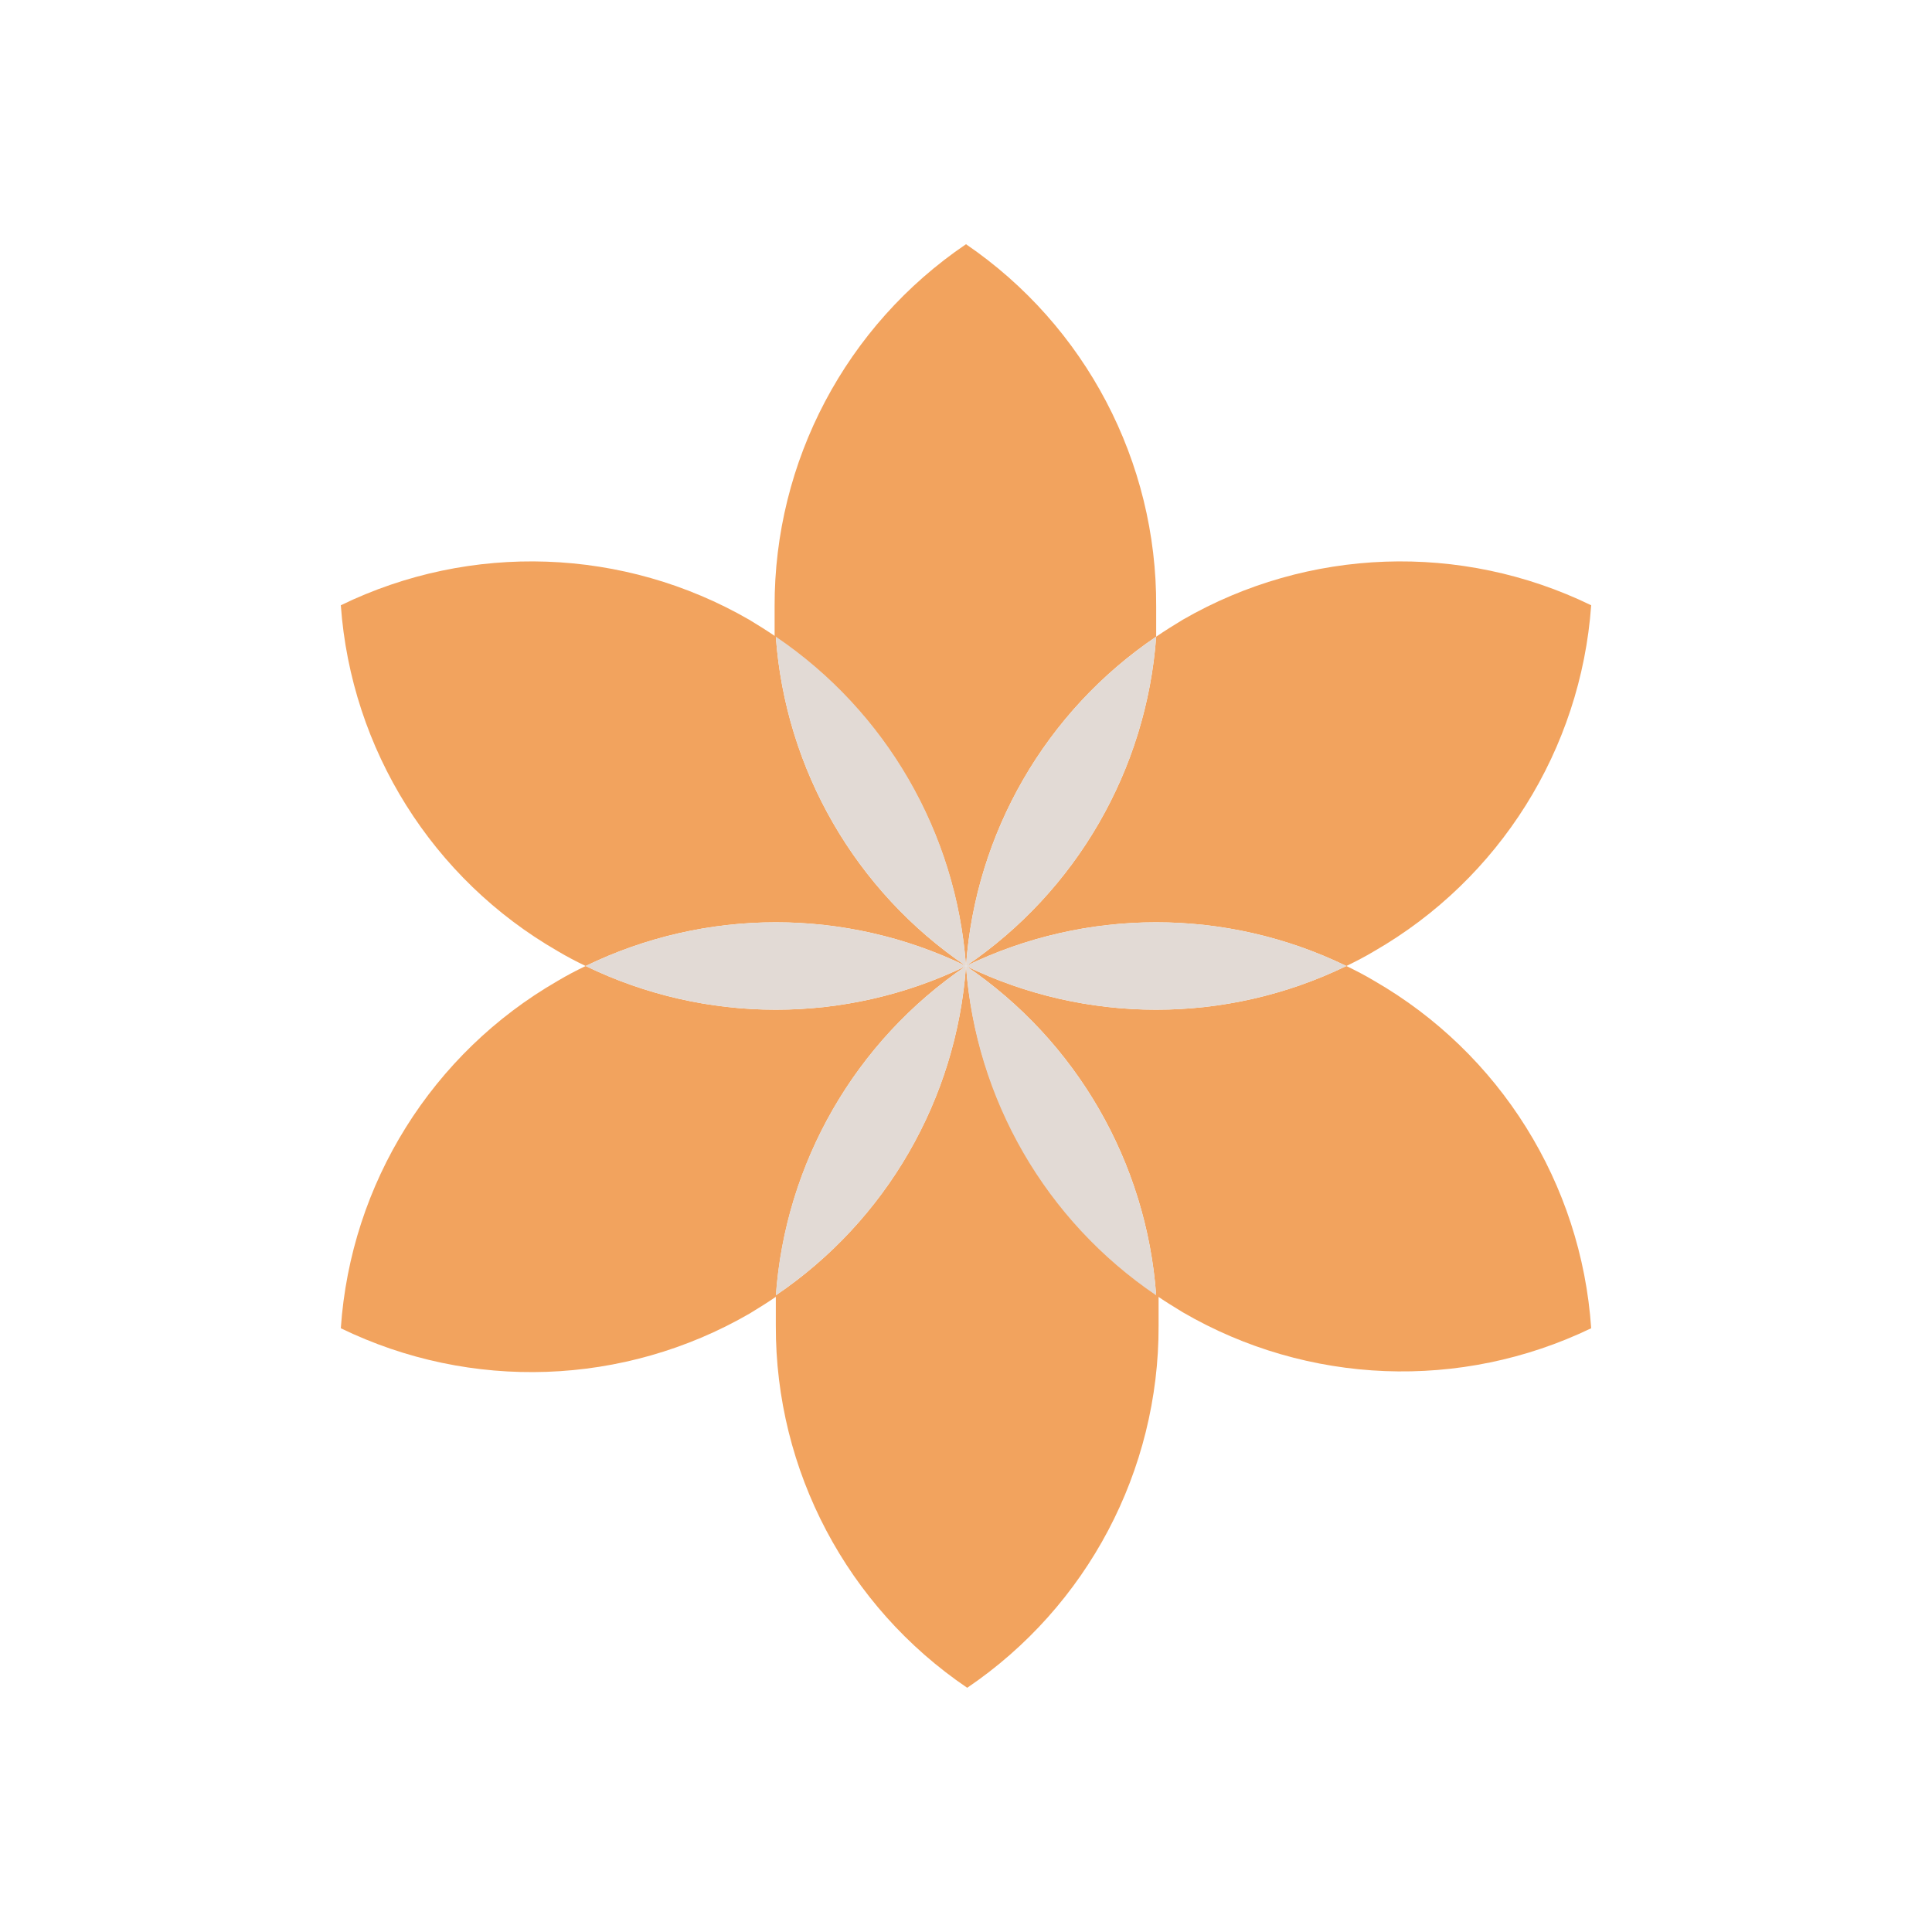
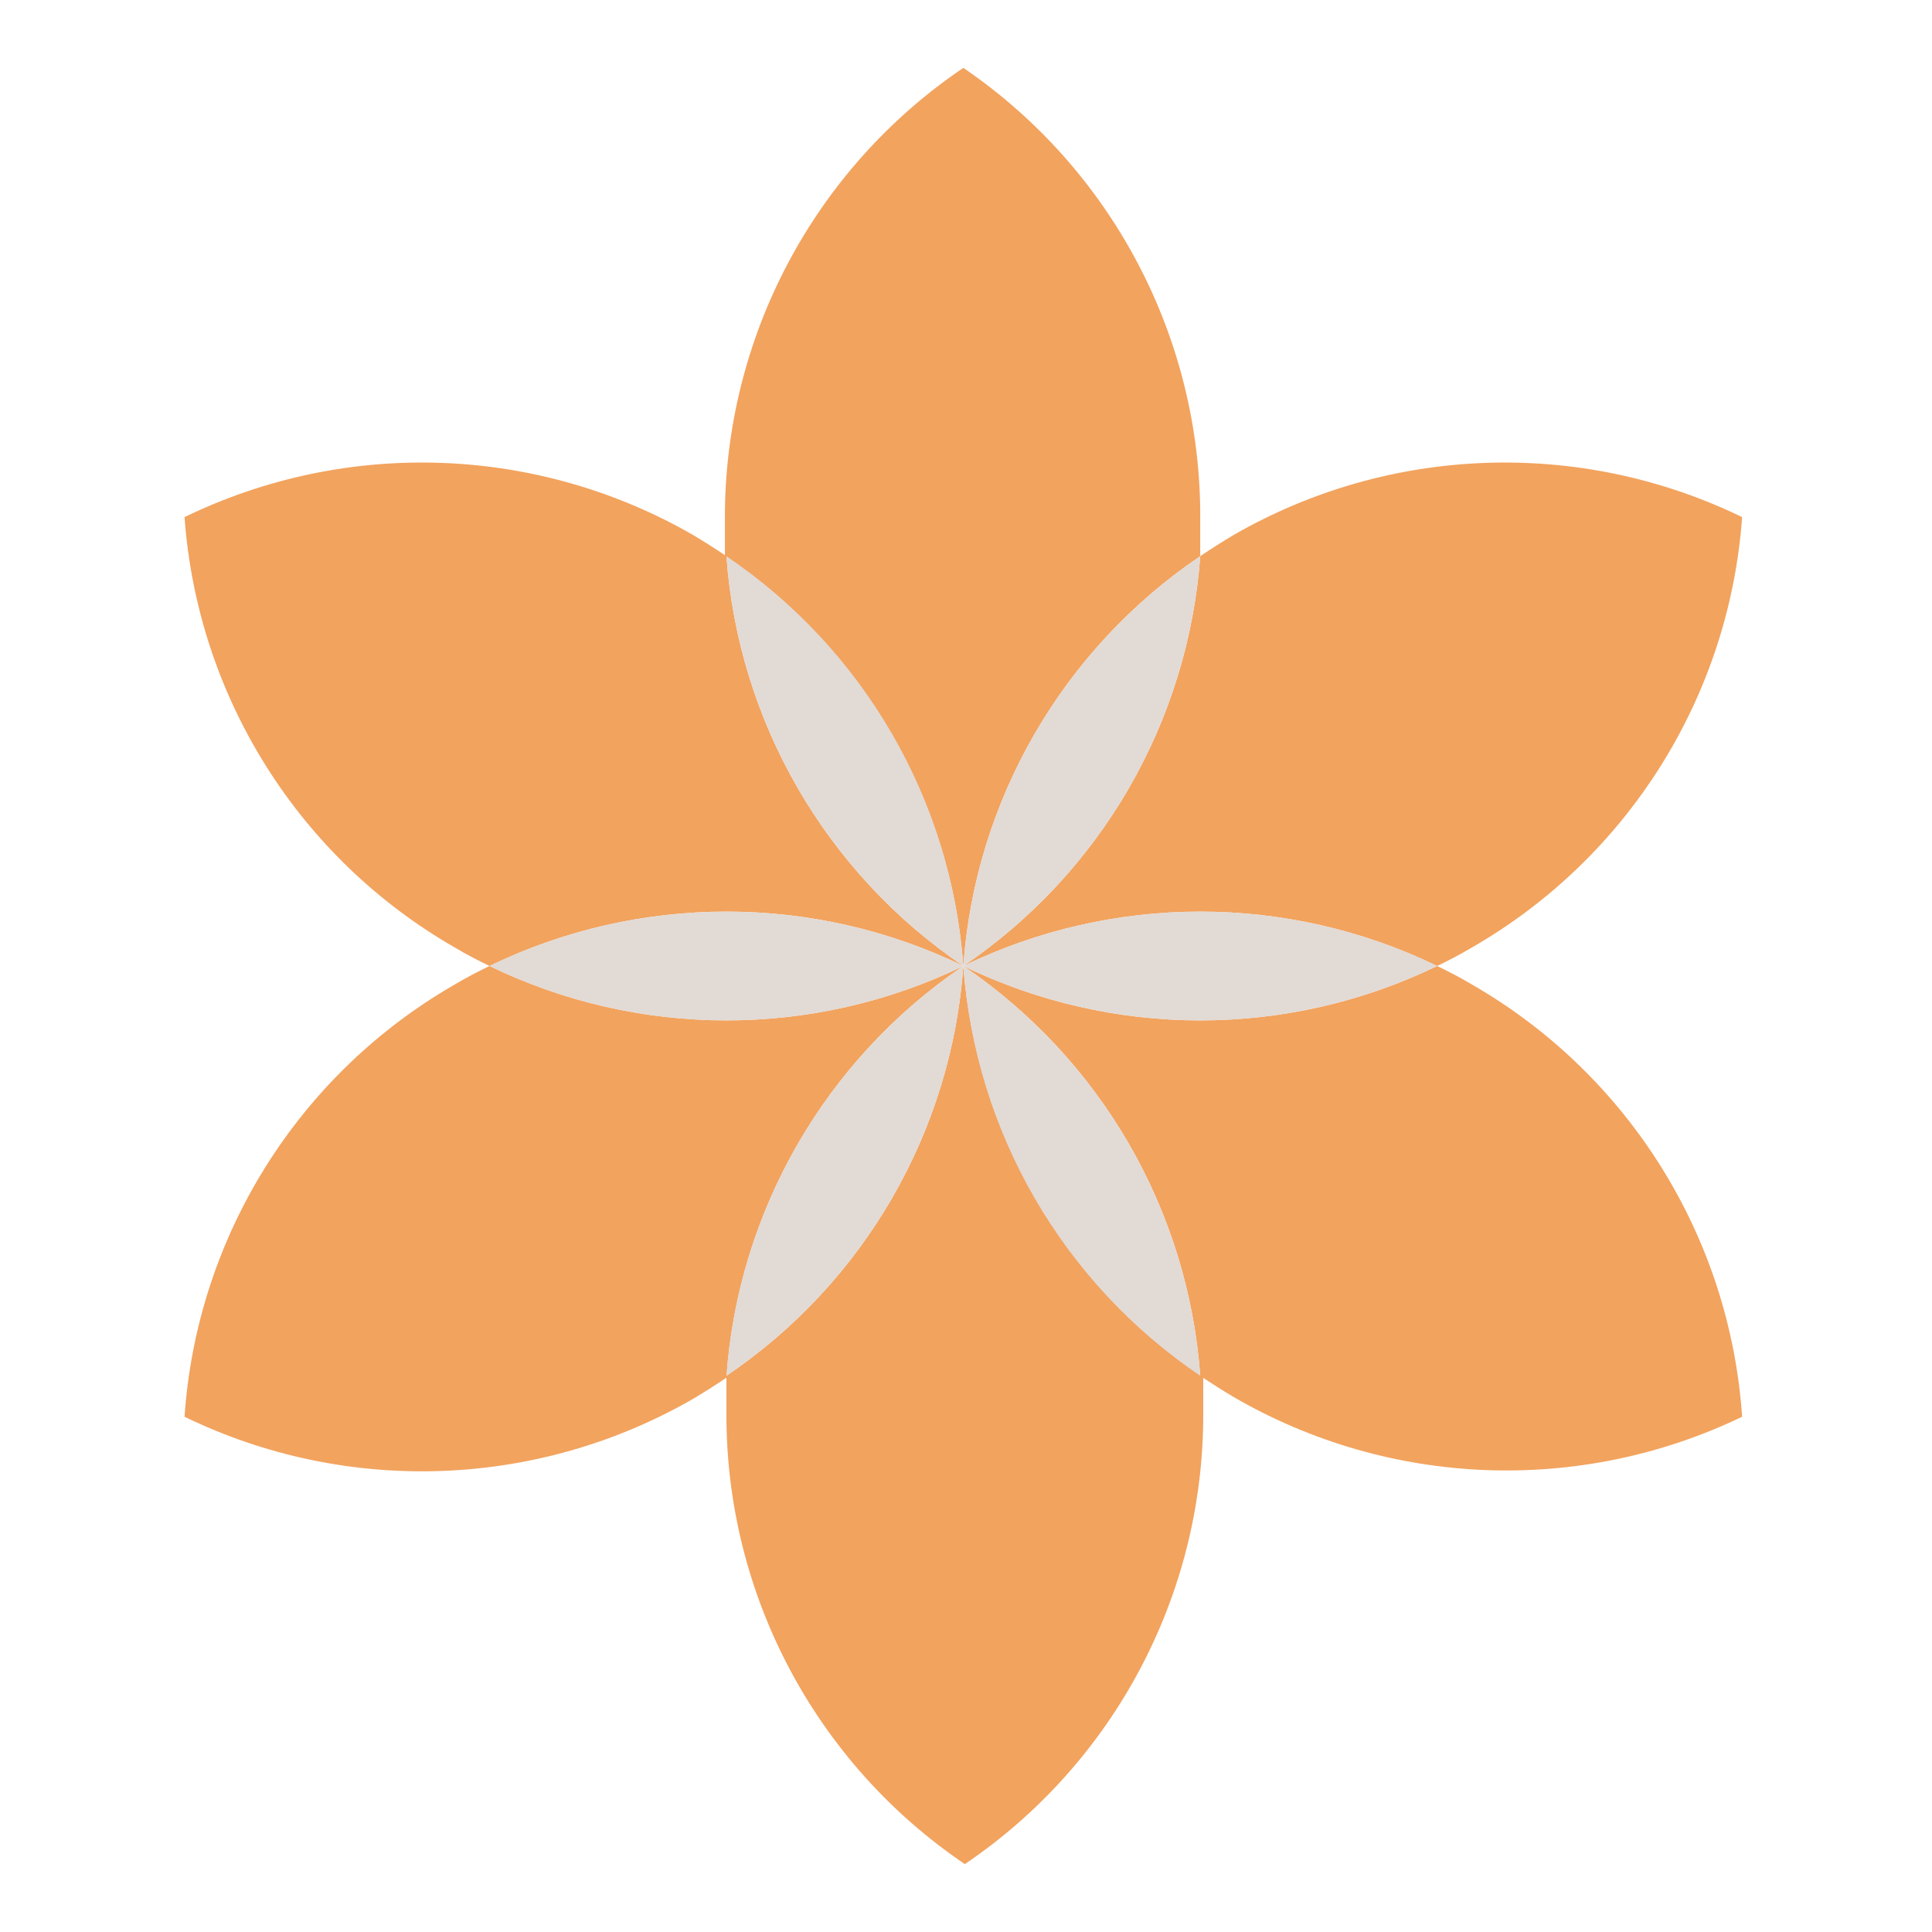
- <svg xmlns="http://www.w3.org/2000/svg" id="Layer_1" data-name="Layer 1" viewBox="0 0 64 64">
-   <defs>
-     <style>.cls-1{fill:#f2a35e;}.cls-2{fill:#e2dad5;}</style>
+ <svg xmlns="http://www.w3.org/2000/svg" xmlns:ns1="https://boxy-svg.com" width="128" height="128" viewBox="0 0 33.867 33.867" version="1.1" id="svg1" preserveAspectRatio="none">
+   <defs id="defs1">
+     <ns1:export>
+       <ns1:file format="svg" path="lotus, flower, floral, spa.svg" />
+     </ns1:export>
  </defs>
-   <path class="cls-1" d="M32,32a14.42,14.42,0,0,1,6.3-10.91c0-.34,0-.69,0-1A14.44,14.44,0,0,0,32,8.09a14.44,14.44,0,0,0-6.34,12c0,.35,0,.7,0,1A14.42,14.42,0,0,1,32,32Z" />
-   <path class="cls-1" d="M32,32a14.42,14.42,0,0,1-6.3,10.91c0,.34,0,.69,0,1a14.44,14.44,0,0,0,6.34,12,14.44,14.44,0,0,0,6.34-12c0-.35,0-.7,0-1A14.42,14.42,0,0,1,32,32Z" />
-   <path class="cls-1" d="M32,32a14.45,14.45,0,0,1-6.3-10.91c-.28-.19-.58-.38-.88-.56a14.44,14.44,0,0,0-13.53-.48,14.41,14.41,0,0,0,7.19,11.46c.3.18.61.34.92.49A14.43,14.43,0,0,1,32,32Z" />
-   <path class="cls-2" d="M32,32a14.42,14.42,0,0,0-6.3-10.91A14.45,14.45,0,0,0,32,32Z" />
-   <path class="cls-1" d="M45.52,32.49c-.3-.18-.61-.34-.92-.49A14.43,14.43,0,0,1,32,32a14.45,14.45,0,0,1,6.3,10.91c.28.19.58.38.88.56A14.44,14.44,0,0,0,52.71,44,14.41,14.41,0,0,0,45.52,32.49Z" />
-   <path class="cls-2" d="M32,32a14.42,14.42,0,0,0,6.3,10.91A14.45,14.45,0,0,0,32,32Z" />
-   <path class="cls-1" d="M32,32a14.43,14.43,0,0,1-12.6,0c-.31.15-.62.31-.92.49A14.41,14.41,0,0,0,11.29,44a14.44,14.44,0,0,0,13.53-.48c.3-.18.6-.37.88-.56A14.45,14.45,0,0,1,32,32Z" />
-   <path class="cls-2" d="M32,32a14.45,14.45,0,0,0-6.3,10.91A14.42,14.42,0,0,0,32,32Z" />
-   <path class="cls-2" d="M32,32a14.43,14.43,0,0,0-12.6,0A14.43,14.43,0,0,0,32,32Z" />
-   <path class="cls-1" d="M32,32a14.43,14.43,0,0,1,12.6,0c.31-.15.62-.31.92-.49a14.41,14.41,0,0,0,7.19-11.46,14.44,14.44,0,0,0-13.53.48c-.3.18-.6.37-.88.56A14.45,14.45,0,0,1,32,32Z" />
-   <path class="cls-2" d="M32,32a14.45,14.45,0,0,0,6.3-10.91A14.42,14.42,0,0,0,32,32Z" />
-   <path class="cls-2" d="M32,32a14.43,14.43,0,0,0,12.6,0A14.43,14.43,0,0,0,32,32Z" />
+   <g id="Layer_1" transform="matrix(0.659188, 0, 0, 0.658461, -1.883036, 4.601006)" style="">
+     <path class="cls-1" d="M 28.474 18.729 C 28.79 14.319 31.112 10.298 34.774 7.819 C 34.774 7.479 34.774 7.129 34.774 6.819 C 34.798 2.021 32.437 -2.476 28.474 -5.181 C 24.495 -2.485 22.119 2.013 22.134 6.819 C 22.134 7.169 22.134 7.519 22.134 7.819 C 25.811 10.289 28.148 14.312 28.474 18.729 Z" style="fill: rgb(242, 163, 94); stroke-width: 1;" />
+     <path class="cls-1" d="M 28.474 18.729 C 28.158 23.139 25.836 27.161 22.174 29.639 C 22.174 29.979 22.174 30.329 22.174 30.639 C 22.159 35.445 24.535 39.943 28.514 42.639 C 32.493 39.943 34.869 35.445 34.854 30.639 C 34.854 30.289 34.854 29.939 34.854 29.639 C 31.162 27.178 28.809 23.154 28.474 18.729 Z" style="fill: rgb(242, 163, 94); stroke-width: 1;" />
+     <path class="cls-1" d="M 28.474 18.729 C 24.816 16.248 22.495 12.228 22.174 7.819 C 21.894 7.629 21.594 7.439 21.294 7.259 C 17.143 4.864 12.074 4.684 7.764 6.779 C 8.107 11.557 10.802 15.852 14.954 18.239 C 15.254 18.419 15.564 18.579 15.874 18.729 C 19.852 16.799 24.496 16.799 28.474 18.729 Z" style="fill: rgb(242, 163, 94); stroke-width: 1;" />
+     <path class="cls-2" d="M 28.474 18.729 C 28.158 14.319 25.836 10.298 22.174 7.819 C 22.495 12.228 24.816 16.248 28.474 18.729 Z" style="fill: rgb(226, 218, 213); stroke-width: 1;" />
+     <path class="cls-1" d="M 41.994 19.219 C 41.694 19.039 41.384 18.879 41.074 18.729 C 37.096 20.66 32.452 20.66 28.474 18.729 C 32.132 21.211 34.453 25.23 34.774 29.639 C 35.054 29.829 35.354 30.019 35.654 30.199 C 39.797 32.61 44.866 32.809 49.184 30.729 C 48.857 25.933 46.16 21.616 41.994 19.219 Z" style="fill: rgb(242, 163, 94); stroke-width: 1;" />
+     <path class="cls-2" d="M 28.474 18.729 C 28.79 23.139 31.112 27.161 34.774 29.639 C 34.453 25.23 32.132 21.211 28.474 18.729 Z" style="fill: rgb(226, 218, 213); stroke-width: 1;" />
+     <path class="cls-1" d="M 28.474 18.729 C 24.496 20.66 19.852 20.66 15.874 18.729 C 15.564 18.879 15.254 19.039 14.954 19.219 C 10.788 21.616 8.091 25.933 7.764 30.729 C 12.074 32.824 17.143 32.644 21.294 30.249 C 21.594 30.069 21.894 29.879 22.174 29.689 C 22.48 25.262 24.803 21.221 28.474 18.729 Z" style="fill: rgb(242, 163, 94); stroke-width: 1;" />
+     <path class="cls-2" d="M 28.474 18.729 C 24.816 21.211 22.495 25.23 22.174 29.639 C 25.836 27.161 28.158 23.139 28.474 18.729 Z" style="fill: rgb(226, 218, 213); stroke-width: 1;" />
+     <path class="cls-2" d="M 28.474 18.729 C 24.496 16.799 19.852 16.799 15.874 18.729 C 19.852 20.66 24.496 20.66 28.474 18.729 Z" style="fill: rgb(226, 218, 213); stroke-width: 1;" />
+     <path class="cls-1" d="M 28.474 18.729 C 32.452 16.799 37.096 16.799 41.074 18.729 C 41.384 18.579 41.694 18.419 41.994 18.239 C 46.146 15.852 48.841 11.557 49.184 6.779 C 44.874 4.684 39.805 4.864 35.654 7.259 C 35.354 7.439 35.054 7.629 34.774 7.819 C 34.453 12.228 32.132 16.248 28.474 18.729 Z" style="fill: rgb(242, 163, 94); stroke-width: 1;" />
+     <path class="cls-2" d="M 28.474 18.729 C 32.132 16.248 34.453 12.228 34.774 7.819 C 31.112 10.298 28.79 14.319 28.474 18.729 Z" style="fill: rgb(226, 218, 213); stroke-width: 1;" />
+     <path class="cls-2" d="M 28.474 18.729 C 32.452 20.66 37.096 20.66 41.074 18.729 C 37.096 16.799 32.452 16.799 28.474 18.729 Z" style="fill: rgb(226, 218, 213); stroke-width: 1;" />
+   </g>
+   <g id="layer1" transform="matrix(1, 0, 0, 1, -32.32583, -138.6417)" style="visibility: hidden;">
+     <circle cx="49.213" cy="155.575" r="15.744" id="circle2892" style="display:inline;opacity:0.2;fill:none;fill-opacity:1;stroke:currentColor;stroke-width:0.262;stroke-linecap:butt;stroke-linejoin:miter;stroke-miterlimit:4;stroke-dasharray:none;stroke-dashoffset:0;stroke-opacity:1;marker:none;marker-start:none;marker-mid:none;marker-end:none;paint-order:normal;enable-background:new" />
+     <rect ry="2.097" rx="2.097" y="141.948" x="35.585" height="27.255" width="27.255" id="rect2896" style="display:inline;opacity:0.2;fill:none;fill-opacity:1;stroke:currentColor;stroke-width:0.262;stroke-linecap:butt;stroke-linejoin:miter;stroke-miterlimit:4;stroke-dasharray:none;stroke-dashoffset:0;stroke-opacity:1;marker:none;marker-start:none;marker-mid:none;marker-end:none;paint-order:normal;enable-background:new" />
+   </g>
</svg>
